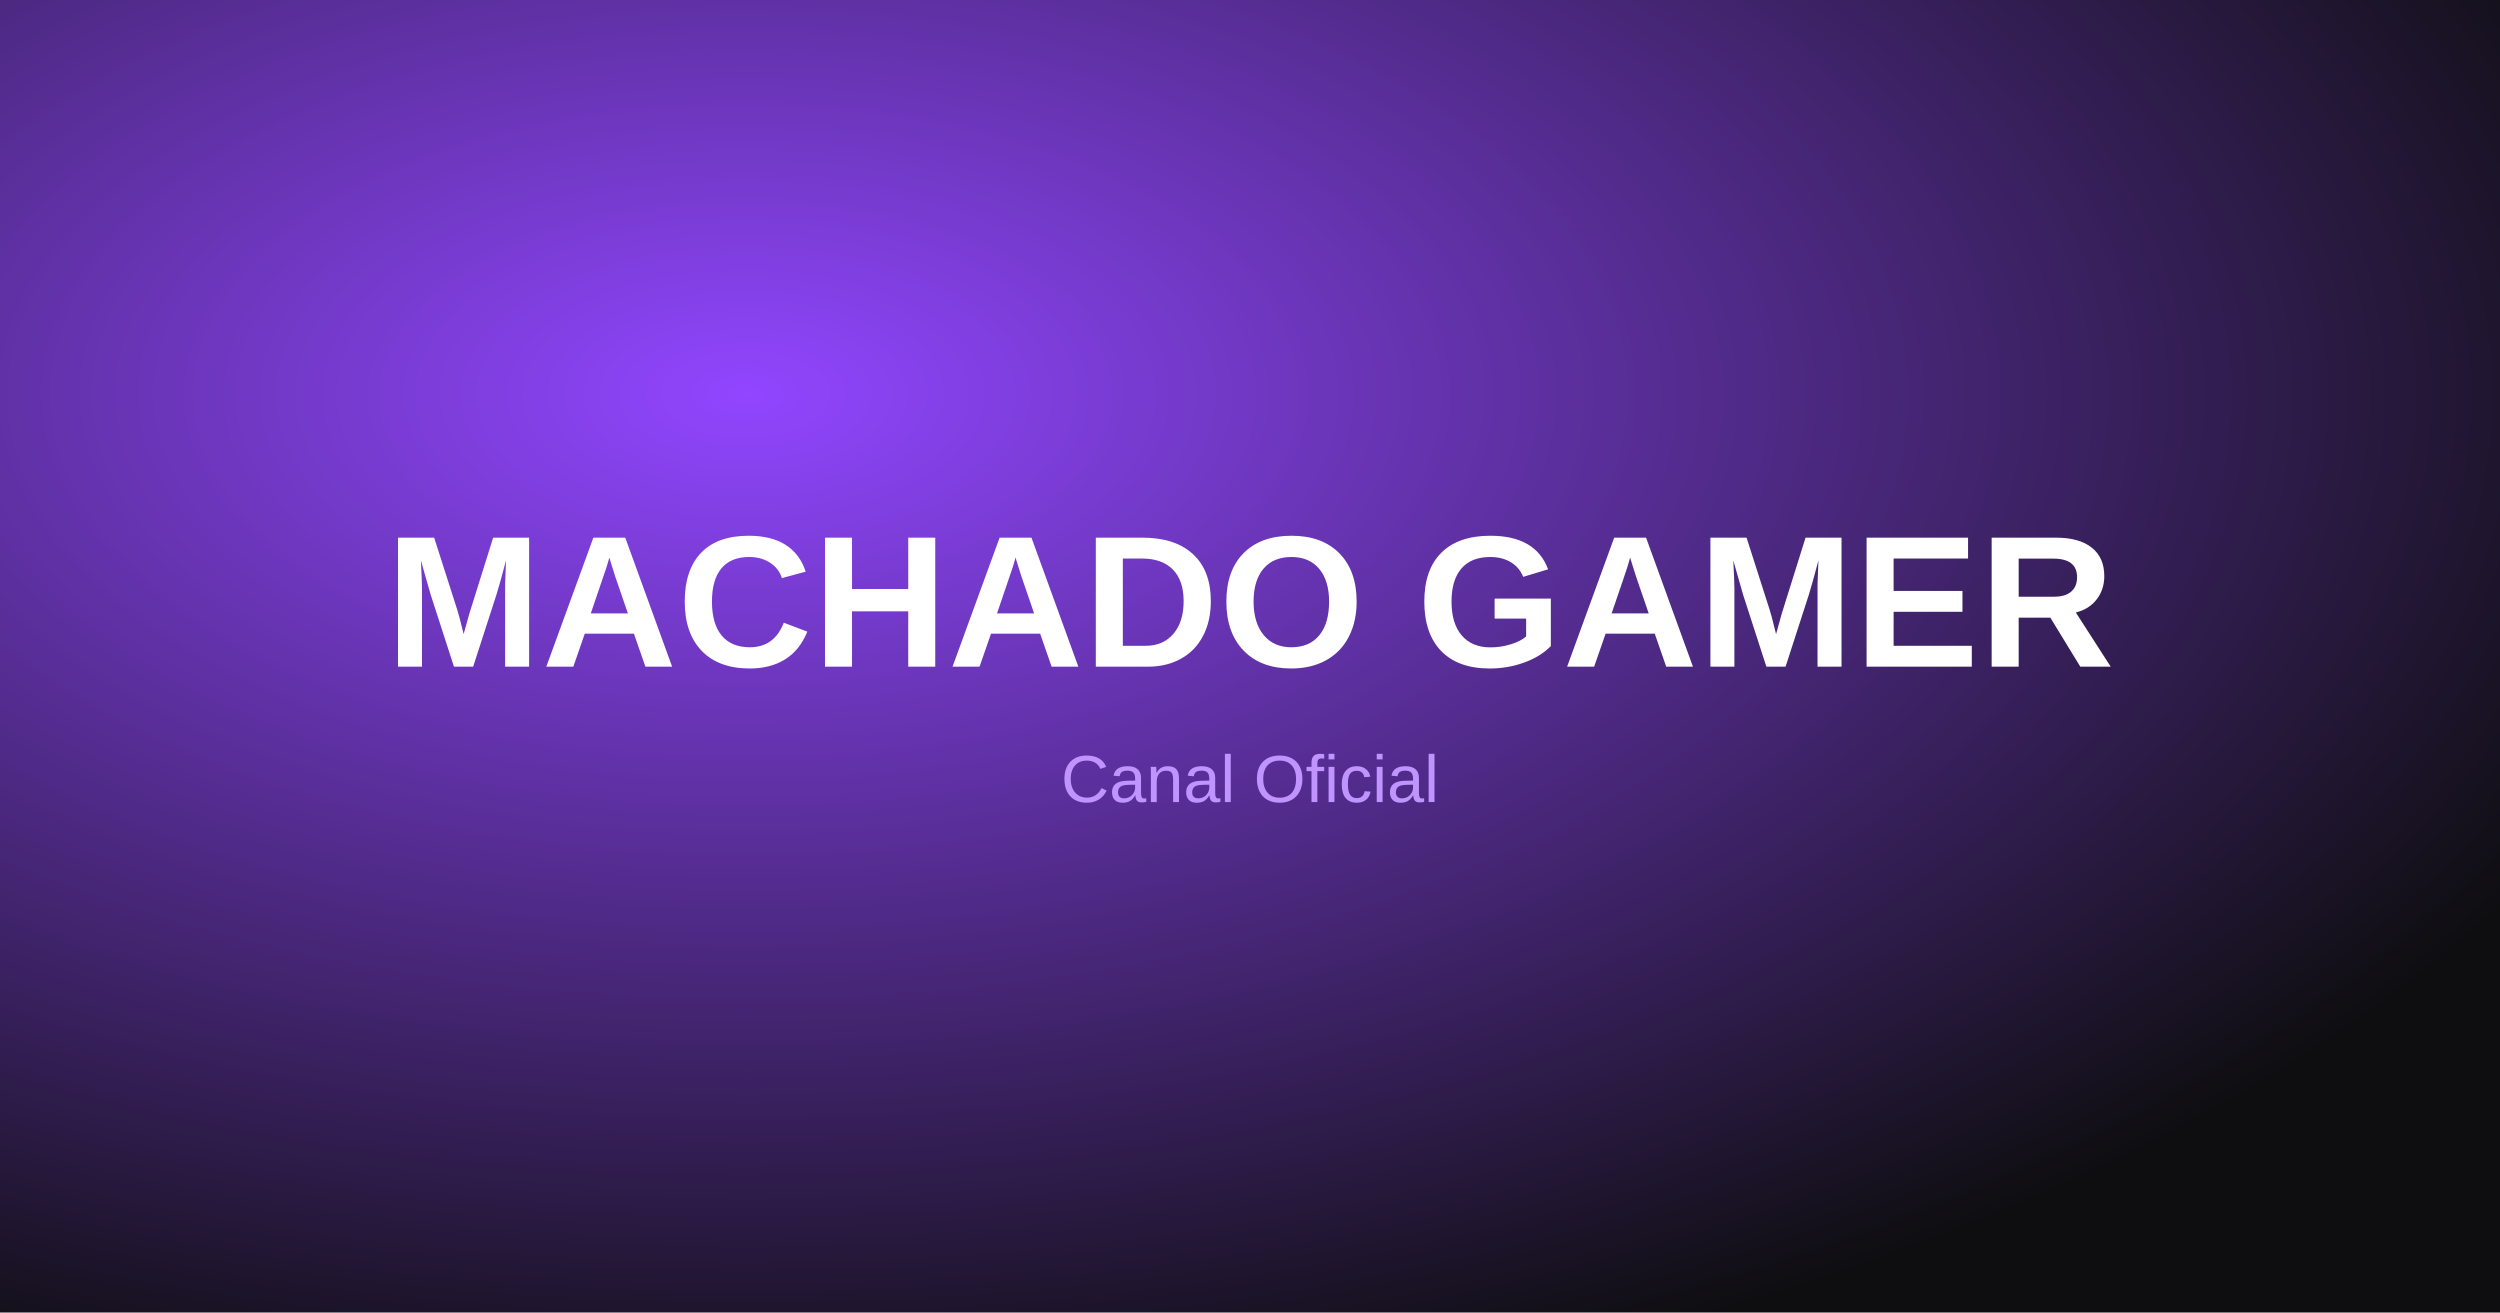
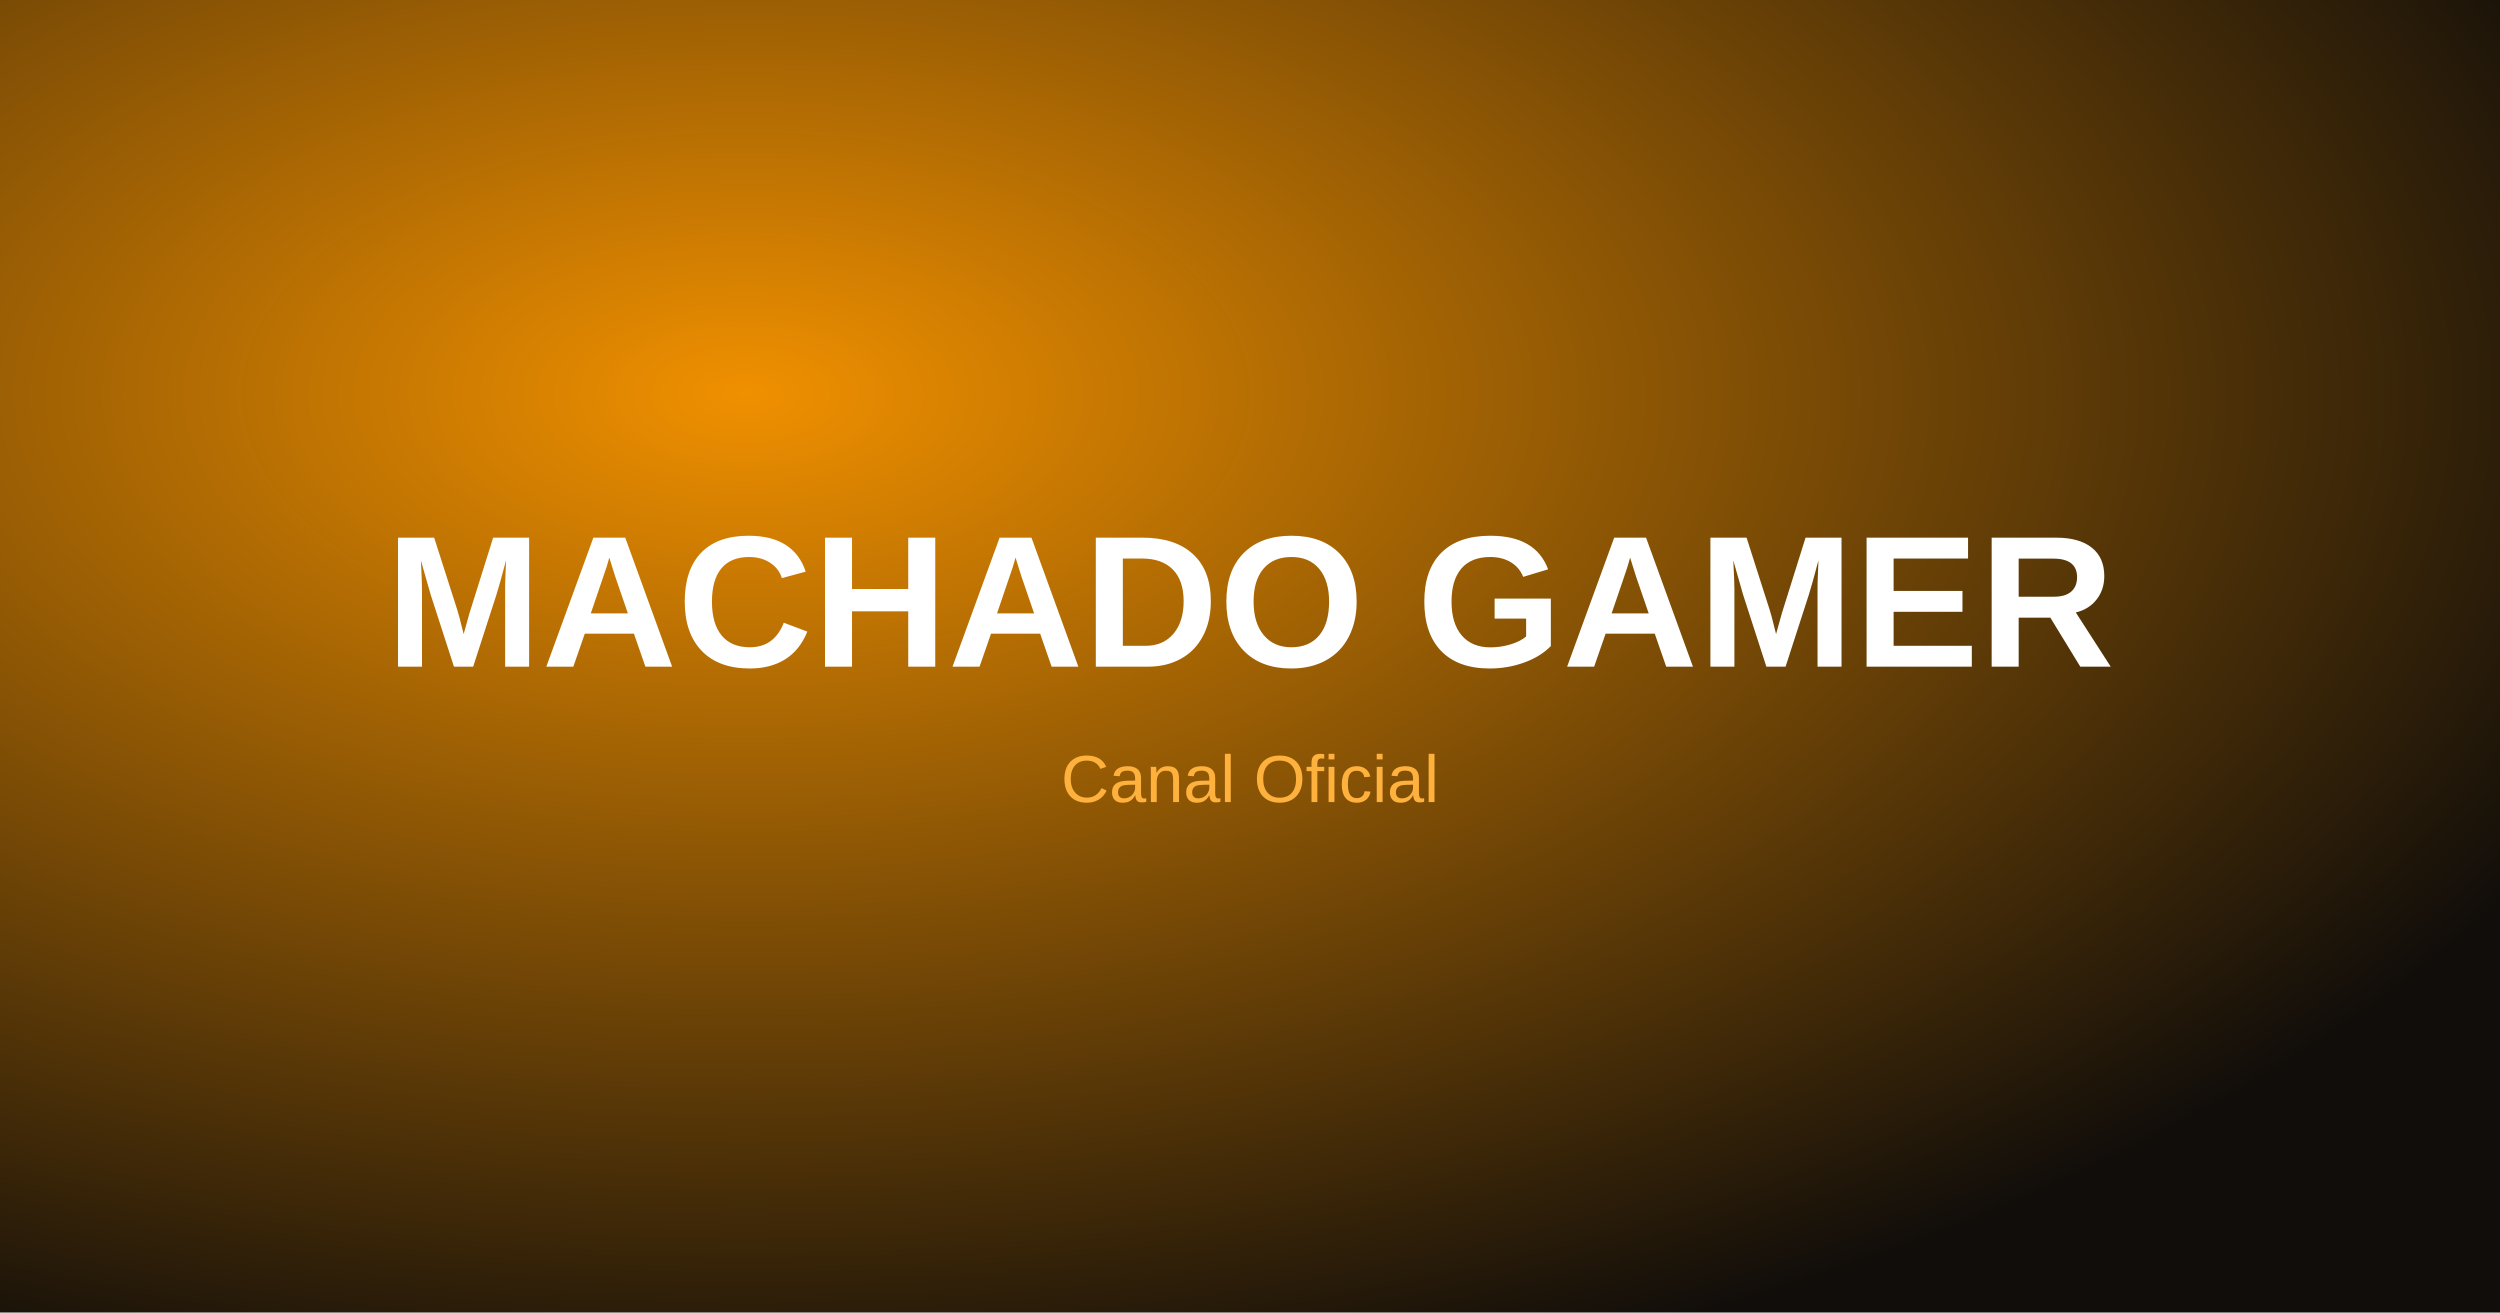
<svg xmlns="http://www.w3.org/2000/svg" viewBox="0 0 1200 630" width="1200" height="630">
  <defs>
    <radialGradient id="b" cx="30%" cy="30%" r="80%">
-       <stop offset="0" stop-color="#9146ff" />
-       <stop offset="1" stop-color="#0e0e10" />
+       <stop offset="0" stop-color="#f09000" />
+       <stop offset="1" stop-color="#100d0a" />
    </radialGradient>
  </defs>
  <rect width="1200" height="630" fill="url(#b)" />
  <text x="600" y="320" font-family="Arial, sans-serif" font-size="90" font-weight="bold" fill="#fff" text-anchor="middle">MACHADO GAMER</text>
-   <text x="600" y="385" font-family="Arial, sans-serif" font-size="32" fill="#bf94ff" text-anchor="middle">Canal Oficial</text>
+   <text x="600" y="385" font-family="Arial, sans-serif" font-size="32" fill="#ffb13d" text-anchor="middle">Canal Oficial</text>
</svg>
